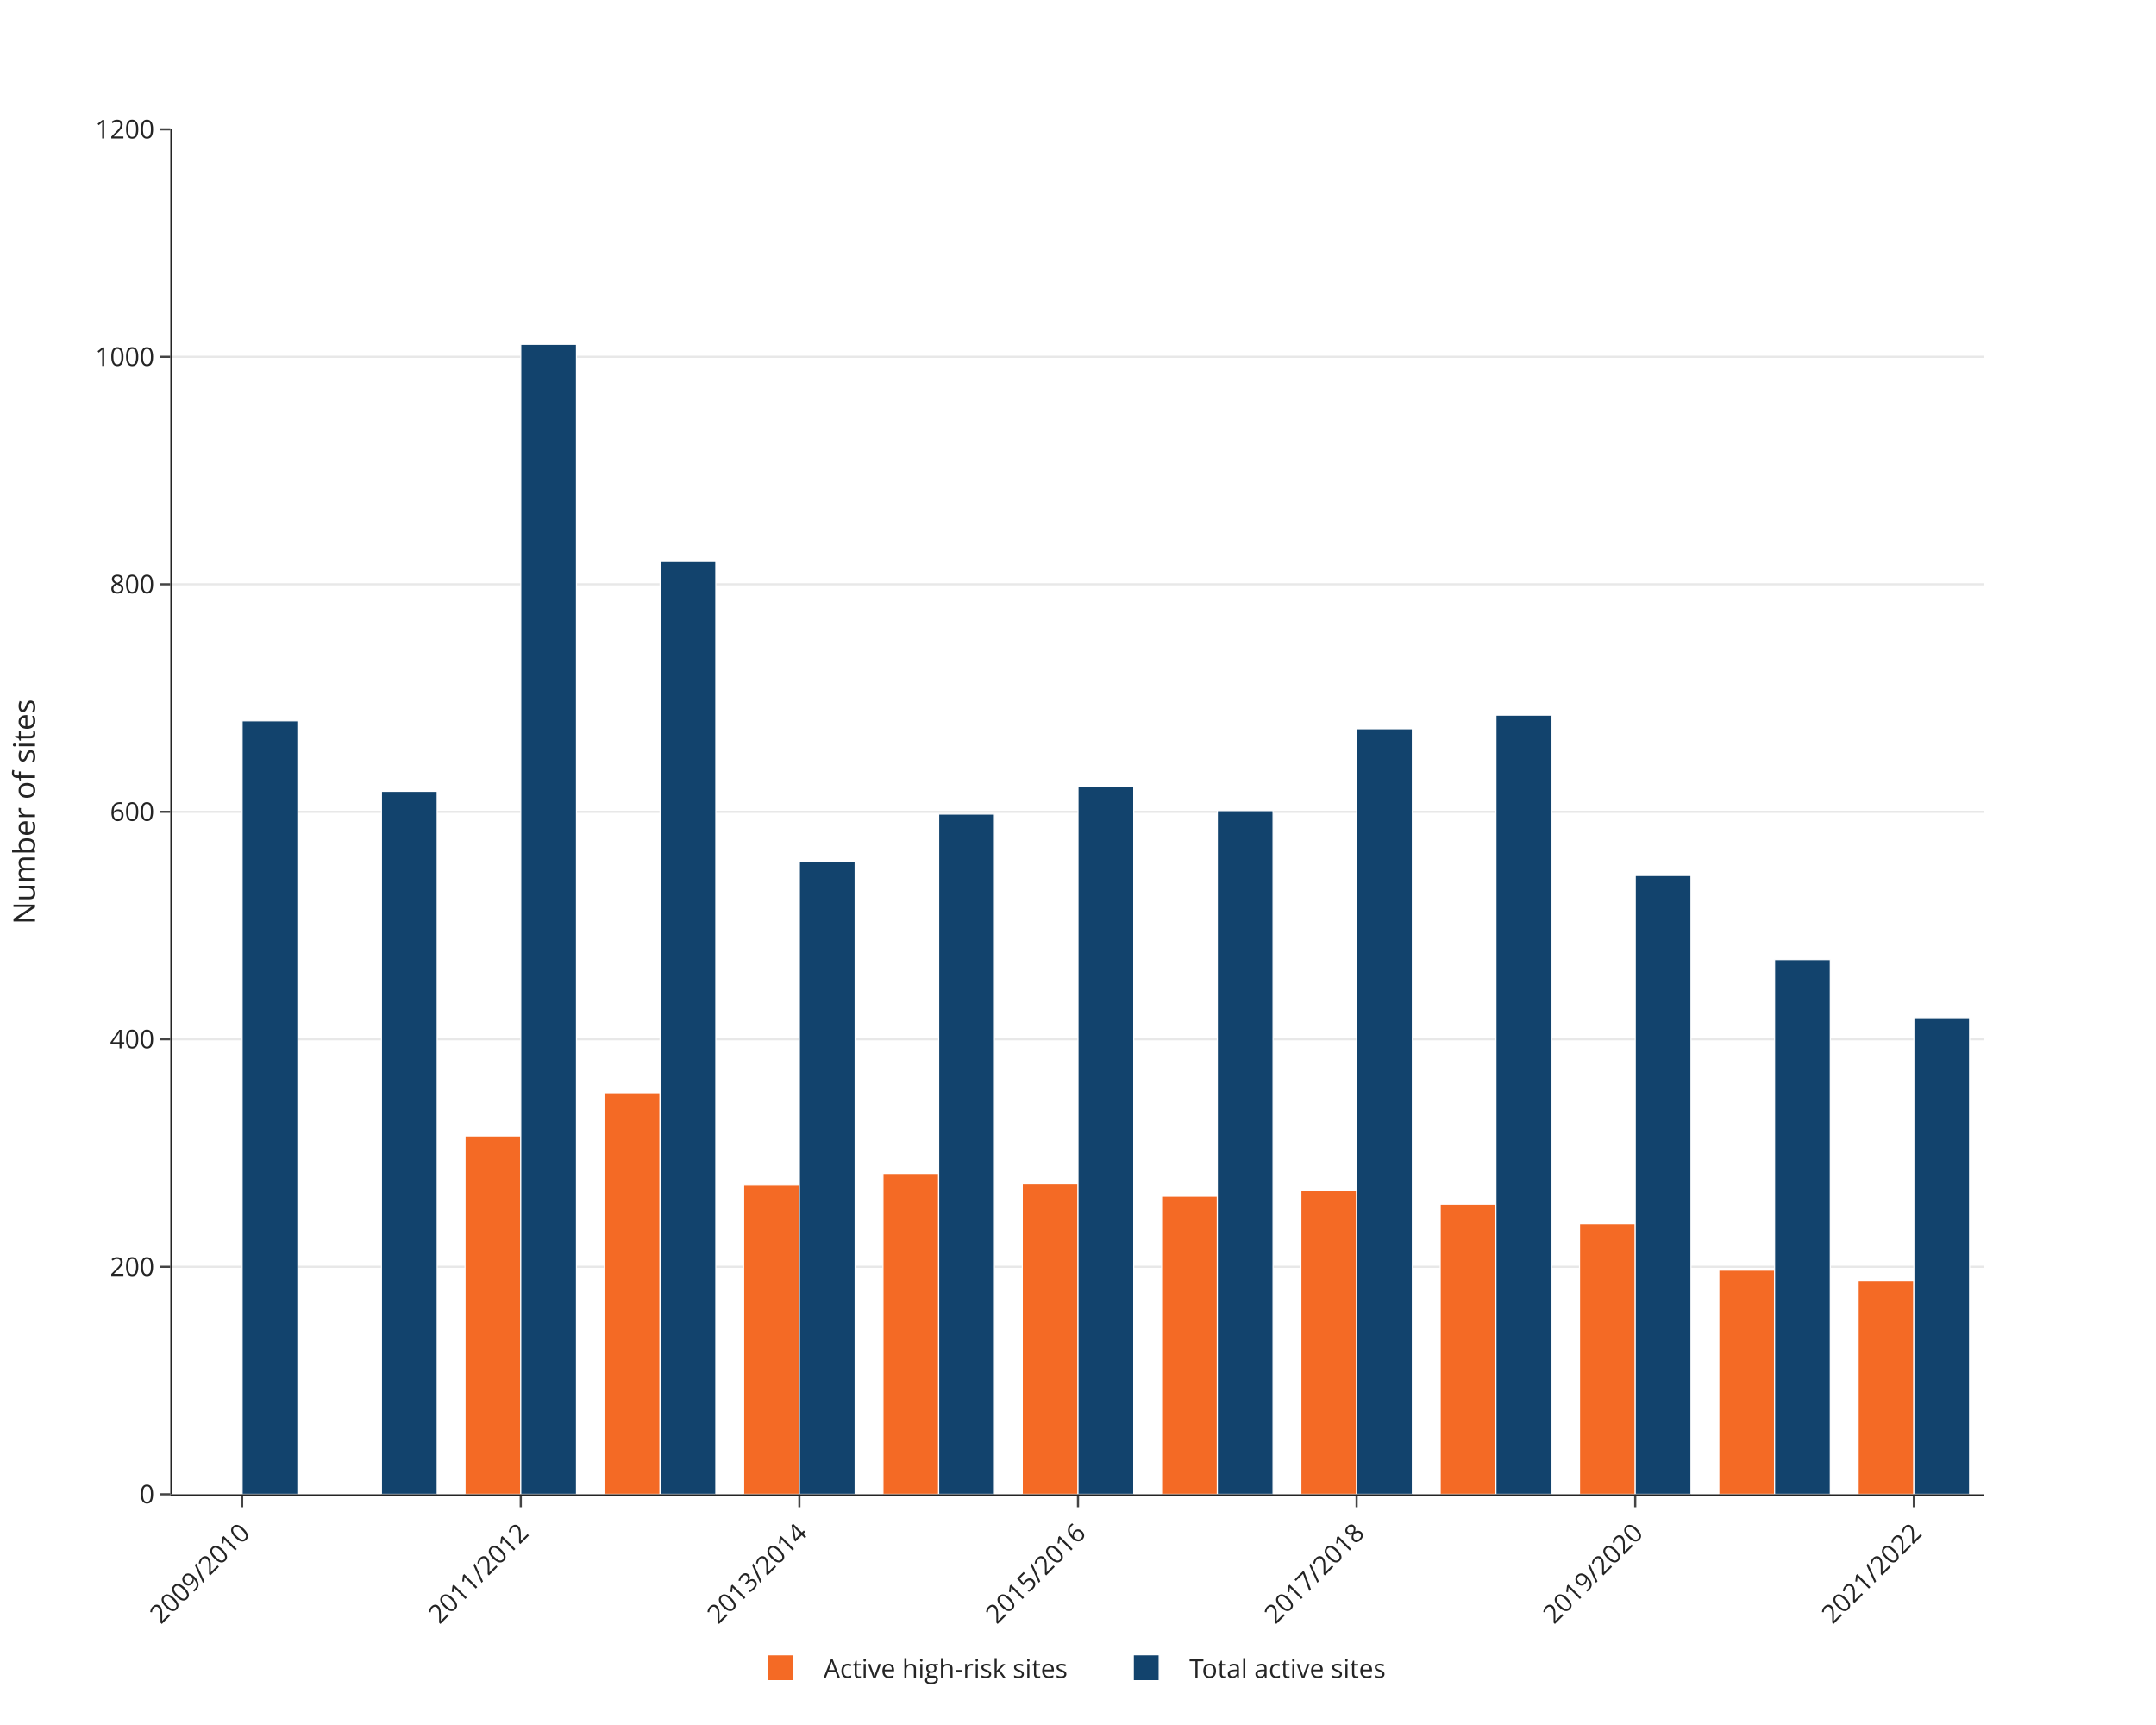
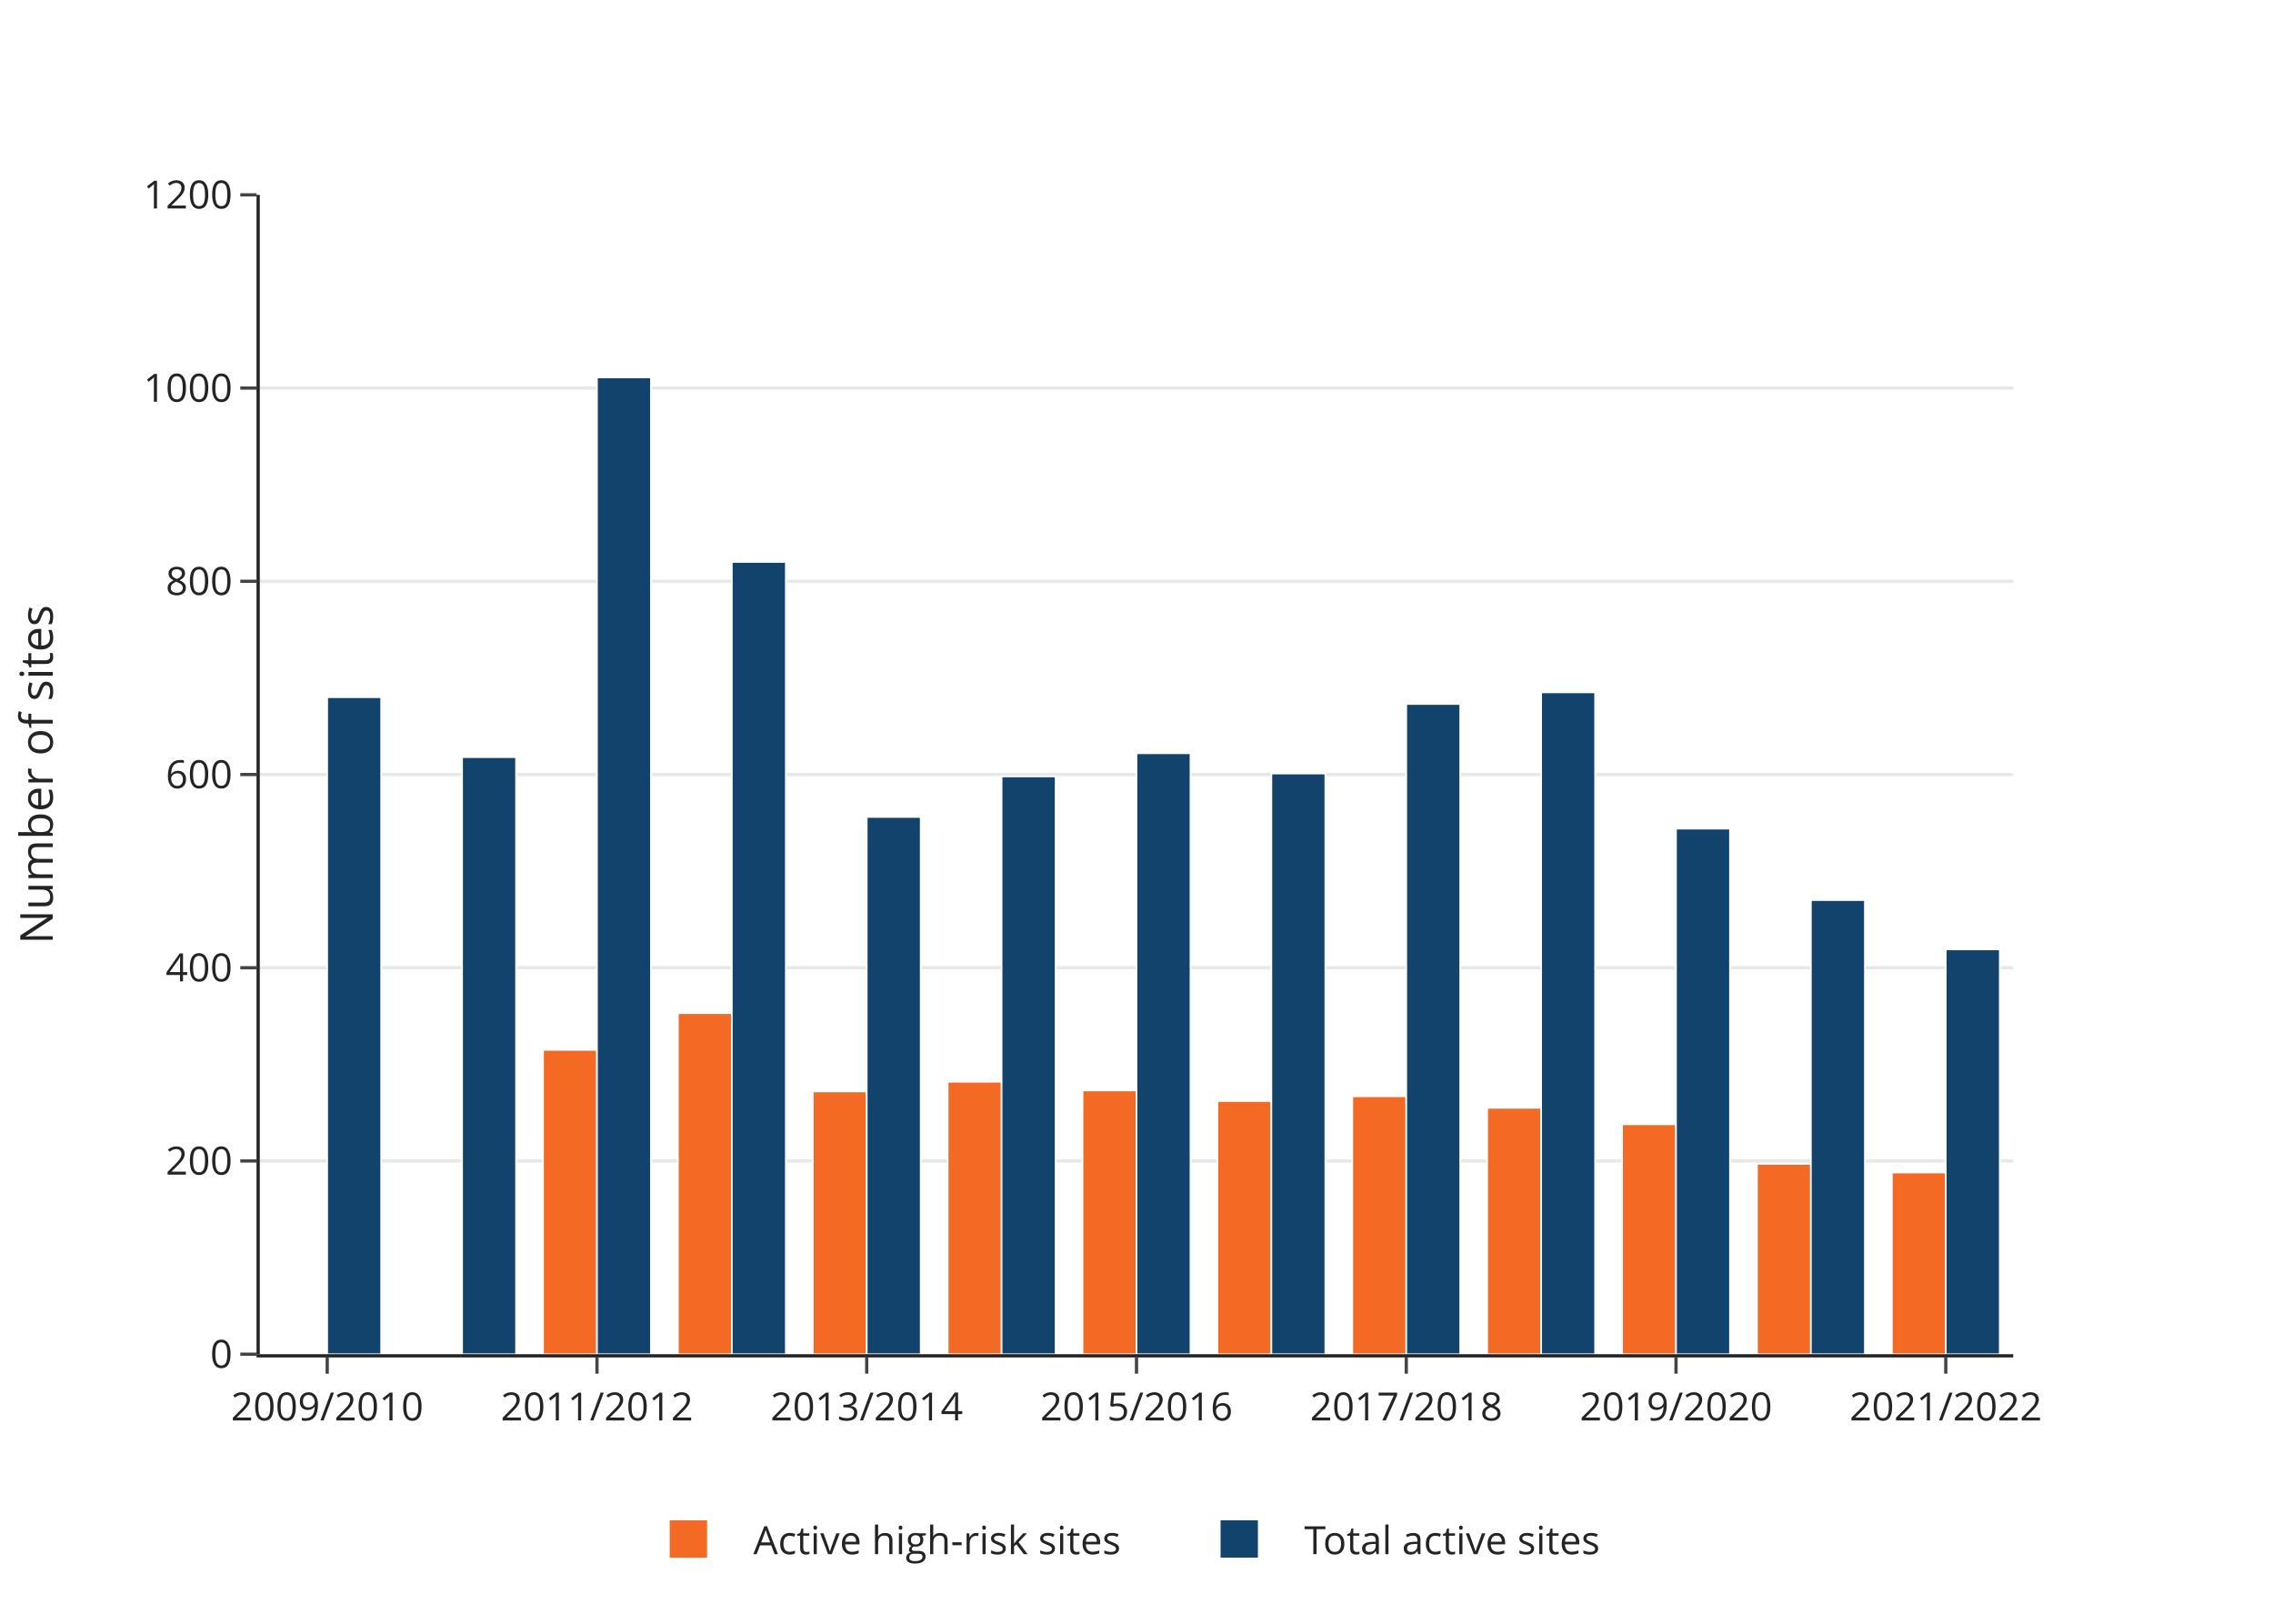
- <svg xmlns="http://www.w3.org/2000/svg" class="main-svg" width="1000" height="800" style="" viewBox="0 0 1000 800">
-   <rect x="0" y="0" width="1000" height="800" style="fill: rgb(255, 255, 255); fill-opacity: 1;" />
-   <defs id="defs-8f8d56">
+ <svg xmlns="http://www.w3.org/2000/svg" class="main-svg" width="700" height="500" style="" viewBox="0 0 700 500">
+   <rect x="0" y="0" width="700" height="500" style="fill: rgb(255, 255, 255); fill-opacity: 1;" />
+   <defs id="defs-13519b">
    <g class="clips">
-       <clipPath id="clip8f8d56xyplot" class="plotclip">
-         <rect width="840" height="633" />
-       </clipPath>
-       <clipPath class="axesclip" id="clip8f8d56x">
-         <rect x="80" y="0" width="840" height="800" />
-       </clipPath>
-       <clipPath class="axesclip" id="clip8f8d56y">
-         <rect x="0" y="60" width="1000" height="633" />
-       </clipPath>
-       <clipPath class="axesclip" id="clip8f8d56xy">
-         <rect x="80" y="60" width="840" height="633" />
+       <clipPath id="clip13519bxyplot" class="plotclip">
+         <rect width="540" height="357" />
+       </clipPath>
+       <clipPath class="axesclip" id="clip13519bx">
+         <rect x="80" y="0" width="540" height="500" />
+       </clipPath>
+       <clipPath class="axesclip" id="clip13519by">
+         <rect x="0" y="60" width="700" height="357" />
+       </clipPath>
+       <clipPath class="axesclip" id="clip13519bxy">
+         <rect x="80" y="60" width="540" height="357" />
      </clipPath>
    </g>
    <g class="gradients" />
    <g class="patterns" />
  </defs>
  <g class="bglayer" />
  <g class="layer-below">
    <g class="imagelayer" />
    <g class="shapelayer" />
  </g>
  <g class="cartesianlayer">
    <g class="subplot xy">
      <g class="layer-subplot">
        <g class="shapelayer" />
        <g class="imagelayer" />
      </g>
      <g class="minor-gridlayer">
        <g class="x" />
        <g class="y" />
      </g>
      <g class="gridlayer">
        <g class="x" />
        <g class="y">
-           <path class="ygrid crisp" transform="translate(0,587.5)" d="M80,0h840" style="stroke: rgb(232, 232, 232); stroke-opacity: 1; stroke-width: 1px;" />
-           <path class="ygrid crisp" transform="translate(0,482)" d="M80,0h840" style="stroke: rgb(232, 232, 232); stroke-opacity: 1; stroke-width: 1px;" />
-           <path class="ygrid crisp" transform="translate(0,376.5)" d="M80,0h840" style="stroke: rgb(232, 232, 232); stroke-opacity: 1; stroke-width: 1px;" />
-           <path class="ygrid crisp" transform="translate(0,271)" d="M80,0h840" style="stroke: rgb(232, 232, 232); stroke-opacity: 1; stroke-width: 1px;" />
-           <path class="ygrid crisp" transform="translate(0,165.5)" d="M80,0h840" style="stroke: rgb(232, 232, 232); stroke-opacity: 1; stroke-width: 1px;" />
+           <path class="ygrid crisp" transform="translate(0,357.5)" d="M80,0h540" style="stroke: rgb(232, 232, 232); stroke-opacity: 1; stroke-width: 1px;" />
+           <path class="ygrid crisp" transform="translate(0,298)" d="M80,0h540" style="stroke: rgb(232, 232, 232); stroke-opacity: 1; stroke-width: 1px;" />
+           <path class="ygrid crisp" transform="translate(0,238.5)" d="M80,0h540" style="stroke: rgb(232, 232, 232); stroke-opacity: 1; stroke-width: 1px;" />
+           <path class="ygrid crisp" transform="translate(0,179)" d="M80,0h540" style="stroke: rgb(232, 232, 232); stroke-opacity: 1; stroke-width: 1px;" />
+           <path class="ygrid crisp" transform="translate(0,119.5)" d="M80,0h540" style="stroke: rgb(232, 232, 232); stroke-opacity: 1; stroke-width: 1px;" />
        </g>
      </g>
      <g class="zerolinelayer" />
      <path class="xlines-below" />
      <path class="ylines-below" />
      <g class="overlines-below" />
      <g class="xaxislayer-below" />
      <g class="yaxislayer-below" />
      <g class="overaxes-below" />
-       <g class="plot" transform="translate(80,60)" clip-path="url(#clip8f8d56xyplot)">
+       <g class="plot" transform="translate(80,60)" clip-path="url(#clip13519bxyplot)">
        <g class="barlayer mlayer">
          <g class="trace bars" style="opacity: 1;">
            <g class="points">
              <g class="point">
-                 <path d="M6.46,633V633H32.31V633Z" style="vector-effect: non-scaling-stroke; opacity: 1; stroke-width: 0.5px; fill: rgb(244, 106, 37); fill-opacity: 1; stroke: rgb(255, 255, 255); stroke-opacity: 1;" />
-               </g>
-               <g class="point">
-                 <path d="M71.08,633V633H96.92V633Z" style="vector-effect: non-scaling-stroke; opacity: 1; stroke-width: 0.5px; fill: rgb(244, 106, 37); fill-opacity: 1; stroke: rgb(255, 255, 255); stroke-opacity: 1;" />
-               </g>
-               <g class="point">
-                 <path d="M135.69,633V466.84H161.54V633Z" style="vector-effect: non-scaling-stroke; opacity: 1; stroke-width: 0.5px; fill: rgb(244, 106, 37); fill-opacity: 1; stroke: rgb(255, 255, 255); stroke-opacity: 1;" />
-               </g>
-               <g class="point">
-                 <path d="M200.31,633V446.79H226.15V633Z" style="vector-effect: non-scaling-stroke; opacity: 1; stroke-width: 0.5px; fill: rgb(244, 106, 37); fill-opacity: 1; stroke: rgb(255, 255, 255); stroke-opacity: 1;" />
-               </g>
-               <g class="point">
-                 <path d="M264.92,633V489.52H290.77V633Z" style="vector-effect: non-scaling-stroke; opacity: 1; stroke-width: 0.5px; fill: rgb(244, 106, 37); fill-opacity: 1; stroke: rgb(255, 255, 255); stroke-opacity: 1;" />
-               </g>
-               <g class="point">
-                 <path d="M329.54,633V484.25H355.38V633Z" style="vector-effect: non-scaling-stroke; opacity: 1; stroke-width: 0.5px; fill: rgb(244, 106, 37); fill-opacity: 1; stroke: rgb(255, 255, 255); stroke-opacity: 1;" />
-               </g>
-               <g class="point">
-                 <path d="M394.15,633V488.99H420V633Z" style="vector-effect: non-scaling-stroke; opacity: 1; stroke-width: 0.5px; fill: rgb(244, 106, 37); fill-opacity: 1; stroke: rgb(255, 255, 255); stroke-opacity: 1;" />
-               </g>
-               <g class="point">
-                 <path d="M458.77,633V494.8H484.62V633Z" style="vector-effect: non-scaling-stroke; opacity: 1; stroke-width: 0.5px; fill: rgb(244, 106, 37); fill-opacity: 1; stroke: rgb(255, 255, 255); stroke-opacity: 1;" />
-               </g>
-               <g class="point">
-                 <path d="M523.38,633V492.16H549.23V633Z" style="vector-effect: non-scaling-stroke; opacity: 1; stroke-width: 0.5px; fill: rgb(244, 106, 37); fill-opacity: 1; stroke: rgb(255, 255, 255); stroke-opacity: 1;" />
-               </g>
-               <g class="point">
-                 <path d="M588,633V498.49H613.85V633Z" style="vector-effect: non-scaling-stroke; opacity: 1; stroke-width: 0.5px; fill: rgb(244, 106, 37); fill-opacity: 1; stroke: rgb(255, 255, 255); stroke-opacity: 1;" />
-               </g>
-               <g class="point">
-                 <path d="M652.62,633V507.46H678.46V633Z" style="vector-effect: non-scaling-stroke; opacity: 1; stroke-width: 0.5px; fill: rgb(244, 106, 37); fill-opacity: 1; stroke: rgb(255, 255, 255); stroke-opacity: 1;" />
-               </g>
-               <g class="point">
-                 <path d="M717.23,633V529.08H743.08V633Z" style="vector-effect: non-scaling-stroke; opacity: 1; stroke-width: 0.5px; fill: rgb(244, 106, 37); fill-opacity: 1; stroke: rgb(255, 255, 255); stroke-opacity: 1;" />
-               </g>
-               <g class="point">
-                 <path d="M781.85,633V533.83H807.69V633Z" style="vector-effect: non-scaling-stroke; opacity: 1; stroke-width: 0.5px; fill: rgb(244, 106, 37); fill-opacity: 1; stroke: rgb(255, 255, 255); stroke-opacity: 1;" />
+                 <path d="M4.15,357V357H20.77V357Z" style="vector-effect: non-scaling-stroke; opacity: 1; stroke-width: 0.5px; fill: rgb(244, 106, 37); fill-opacity: 1; stroke: rgb(255, 255, 255); stroke-opacity: 1;" />
+               </g>
+               <g class="point">
+                 <path d="M45.69,357V357H62.31V357Z" style="vector-effect: non-scaling-stroke; opacity: 1; stroke-width: 0.5px; fill: rgb(244, 106, 37); fill-opacity: 1; stroke: rgb(255, 255, 255); stroke-opacity: 1;" />
+               </g>
+               <g class="point">
+                 <path d="M87.23,357V263.29H103.85V357Z" style="vector-effect: non-scaling-stroke; opacity: 1; stroke-width: 0.5px; fill: rgb(244, 106, 37); fill-opacity: 1; stroke: rgb(255, 255, 255); stroke-opacity: 1;" />
+               </g>
+               <g class="point">
+                 <path d="M128.77,357V251.98H145.38V357Z" style="vector-effect: non-scaling-stroke; opacity: 1; stroke-width: 0.5px; fill: rgb(244, 106, 37); fill-opacity: 1; stroke: rgb(255, 255, 255); stroke-opacity: 1;" />
+               </g>
+               <g class="point">
+                 <path d="M170.31,357V276.08H186.92V357Z" style="vector-effect: non-scaling-stroke; opacity: 1; stroke-width: 0.5px; fill: rgb(244, 106, 37); fill-opacity: 1; stroke: rgb(255, 255, 255); stroke-opacity: 1;" />
+               </g>
+               <g class="point">
+                 <path d="M211.85,357V273.11H228.46V357Z" style="vector-effect: non-scaling-stroke; opacity: 1; stroke-width: 0.5px; fill: rgb(244, 106, 37); fill-opacity: 1; stroke: rgb(255, 255, 255); stroke-opacity: 1;" />
+               </g>
+               <g class="point">
+                 <path d="M253.38,357V275.78H270V357Z" style="vector-effect: non-scaling-stroke; opacity: 1; stroke-width: 0.5px; fill: rgb(244, 106, 37); fill-opacity: 1; stroke: rgb(255, 255, 255); stroke-opacity: 1;" />
+               </g>
+               <g class="point">
+                 <path d="M294.92,357V279.06H311.54V357Z" style="vector-effect: non-scaling-stroke; opacity: 1; stroke-width: 0.5px; fill: rgb(244, 106, 37); fill-opacity: 1; stroke: rgb(255, 255, 255); stroke-opacity: 1;" />
+               </g>
+               <g class="point">
+                 <path d="M336.46,357V277.57H353.08V357Z" style="vector-effect: non-scaling-stroke; opacity: 1; stroke-width: 0.5px; fill: rgb(244, 106, 37); fill-opacity: 1; stroke: rgb(255, 255, 255); stroke-opacity: 1;" />
+               </g>
+               <g class="point">
+                 <path d="M378,357V281.14H394.62V357Z" style="vector-effect: non-scaling-stroke; opacity: 1; stroke-width: 0.5px; fill: rgb(244, 106, 37); fill-opacity: 1; stroke: rgb(255, 255, 255); stroke-opacity: 1;" />
+               </g>
+               <g class="point">
+                 <path d="M419.54,357V286.2H436.15V357Z" style="vector-effect: non-scaling-stroke; opacity: 1; stroke-width: 0.5px; fill: rgb(244, 106, 37); fill-opacity: 1; stroke: rgb(255, 255, 255); stroke-opacity: 1;" />
+               </g>
+               <g class="point">
+                 <path d="M461.08,357V298.39H477.69V357Z" style="vector-effect: non-scaling-stroke; opacity: 1; stroke-width: 0.5px; fill: rgb(244, 106, 37); fill-opacity: 1; stroke: rgb(255, 255, 255); stroke-opacity: 1;" />
+               </g>
+               <g class="point">
+                 <path d="M502.62,357V301.07H519.23V357Z" style="vector-effect: non-scaling-stroke; opacity: 1; stroke-width: 0.5px; fill: rgb(244, 106, 37); fill-opacity: 1; stroke: rgb(255, 255, 255); stroke-opacity: 1;" />
              </g>
            </g>
          </g>
          <g class="trace bars" style="opacity: 1;">
            <g class="points">
              <g class="point">
-                 <path d="M32.31,633V274.3H58.15V633Z" style="vector-effect: non-scaling-stroke; opacity: 1; stroke-width: 0.5px; fill: rgb(18, 67, 109); fill-opacity: 1; stroke: rgb(255, 255, 255); stroke-opacity: 1;" />
-               </g>
-               <g class="point">
-                 <path d="M96.92,633V307.01H122.77V633Z" style="vector-effect: non-scaling-stroke; opacity: 1; stroke-width: 0.5px; fill: rgb(18, 67, 109); fill-opacity: 1; stroke: rgb(255, 255, 255); stroke-opacity: 1;" />
-               </g>
-               <g class="point">
-                 <path d="M161.54,633V99.7H187.38V633Z" style="vector-effect: non-scaling-stroke; opacity: 1; stroke-width: 0.5px; fill: rgb(18, 67, 109); fill-opacity: 1; stroke: rgb(255, 255, 255); stroke-opacity: 1;" />
-               </g>
-               <g class="point">
-                 <path d="M226.15,633V200.45H252V633Z" style="vector-effect: non-scaling-stroke; opacity: 1; stroke-width: 0.5px; fill: rgb(18, 67, 109); fill-opacity: 1; stroke: rgb(255, 255, 255); stroke-opacity: 1;" />
-               </g>
-               <g class="point">
-                 <path d="M290.77,633V339.71H316.62V633Z" style="vector-effect: non-scaling-stroke; opacity: 1; stroke-width: 0.5px; fill: rgb(18, 67, 109); fill-opacity: 1; stroke: rgb(255, 255, 255); stroke-opacity: 1;" />
-               </g>
-               <g class="point">
-                 <path d="M355.38,633V317.56H381.23V633Z" style="vector-effect: non-scaling-stroke; opacity: 1; stroke-width: 0.5px; fill: rgb(18, 67, 109); fill-opacity: 1; stroke: rgb(255, 255, 255); stroke-opacity: 1;" />
-               </g>
-               <g class="point">
-                 <path d="M420,633V304.9H445.85V633Z" style="vector-effect: non-scaling-stroke; opacity: 1; stroke-width: 0.5px; fill: rgb(18, 67, 109); fill-opacity: 1; stroke: rgb(255, 255, 255); stroke-opacity: 1;" />
-               </g>
-               <g class="point">
-                 <path d="M484.62,633V315.97H510.46V633Z" style="vector-effect: non-scaling-stroke; opacity: 1; stroke-width: 0.5px; fill: rgb(18, 67, 109); fill-opacity: 1; stroke: rgb(255, 255, 255); stroke-opacity: 1;" />
-               </g>
-               <g class="point">
-                 <path d="M549.23,633V277.99H575.08V633Z" style="vector-effect: non-scaling-stroke; opacity: 1; stroke-width: 0.5px; fill: rgb(18, 67, 109); fill-opacity: 1; stroke: rgb(255, 255, 255); stroke-opacity: 1;" />
-               </g>
-               <g class="point">
-                 <path d="M613.85,633V271.66H639.69V633Z" style="vector-effect: non-scaling-stroke; opacity: 1; stroke-width: 0.5px; fill: rgb(18, 67, 109); fill-opacity: 1; stroke: rgb(255, 255, 255); stroke-opacity: 1;" />
-               </g>
-               <g class="point">
-                 <path d="M678.46,633V346.04H704.31V633Z" style="vector-effect: non-scaling-stroke; opacity: 1; stroke-width: 0.5px; fill: rgb(18, 67, 109); fill-opacity: 1; stroke: rgb(255, 255, 255); stroke-opacity: 1;" />
-               </g>
-               <g class="point">
-                 <path d="M743.08,633V385.08H768.92V633Z" style="vector-effect: non-scaling-stroke; opacity: 1; stroke-width: 0.5px; fill: rgb(18, 67, 109); fill-opacity: 1; stroke: rgb(255, 255, 255); stroke-opacity: 1;" />
-               </g>
-               <g class="point">
-                 <path d="M807.69,633V411.98H833.54V633Z" style="vector-effect: non-scaling-stroke; opacity: 1; stroke-width: 0.5px; fill: rgb(18, 67, 109); fill-opacity: 1; stroke: rgb(255, 255, 255); stroke-opacity: 1;" />
+                 <path d="M20.77,357V154.7H37.38V357Z" style="vector-effect: non-scaling-stroke; opacity: 1; stroke-width: 0.5px; fill: rgb(18, 67, 109); fill-opacity: 1; stroke: rgb(255, 255, 255); stroke-opacity: 1;" />
+               </g>
+               <g class="point">
+                 <path d="M62.31,357V173.15H78.92V357Z" style="vector-effect: non-scaling-stroke; opacity: 1; stroke-width: 0.5px; fill: rgb(18, 67, 109); fill-opacity: 1; stroke: rgb(255, 255, 255); stroke-opacity: 1;" />
+               </g>
+               <g class="point">
+                 <path d="M103.85,357V56.23H120.46V357Z" style="vector-effect: non-scaling-stroke; opacity: 1; stroke-width: 0.5px; fill: rgb(18, 67, 109); fill-opacity: 1; stroke: rgb(255, 255, 255); stroke-opacity: 1;" />
+               </g>
+               <g class="point">
+                 <path d="M145.38,357V113.05H162V357Z" style="vector-effect: non-scaling-stroke; opacity: 1; stroke-width: 0.5px; fill: rgb(18, 67, 109); fill-opacity: 1; stroke: rgb(255, 255, 255); stroke-opacity: 1;" />
+               </g>
+               <g class="point">
+                 <path d="M186.92,357V191.59H203.54V357Z" style="vector-effect: non-scaling-stroke; opacity: 1; stroke-width: 0.5px; fill: rgb(18, 67, 109); fill-opacity: 1; stroke: rgb(255, 255, 255); stroke-opacity: 1;" />
+               </g>
+               <g class="point">
+                 <path d="M228.46,357V179.1H245.08V357Z" style="vector-effect: non-scaling-stroke; opacity: 1; stroke-width: 0.5px; fill: rgb(18, 67, 109); fill-opacity: 1; stroke: rgb(255, 255, 255); stroke-opacity: 1;" />
+               </g>
+               <g class="point">
+                 <path d="M270,357V171.96H286.62V357Z" style="vector-effect: non-scaling-stroke; opacity: 1; stroke-width: 0.5px; fill: rgb(18, 67, 109); fill-opacity: 1; stroke: rgb(255, 255, 255); stroke-opacity: 1;" />
+               </g>
+               <g class="point">
+                 <path d="M311.54,357V178.2H328.15V357Z" style="vector-effect: non-scaling-stroke; opacity: 1; stroke-width: 0.5px; fill: rgb(18, 67, 109); fill-opacity: 1; stroke: rgb(255, 255, 255); stroke-opacity: 1;" />
+               </g>
+               <g class="point">
+                 <path d="M353.08,357V156.78H369.69V357Z" style="vector-effect: non-scaling-stroke; opacity: 1; stroke-width: 0.5px; fill: rgb(18, 67, 109); fill-opacity: 1; stroke: rgb(255, 255, 255); stroke-opacity: 1;" />
+               </g>
+               <g class="point">
+                 <path d="M394.62,357V153.21H411.23V357Z" style="vector-effect: non-scaling-stroke; opacity: 1; stroke-width: 0.5px; fill: rgb(18, 67, 109); fill-opacity: 1; stroke: rgb(255, 255, 255); stroke-opacity: 1;" />
+               </g>
+               <g class="point">
+                 <path d="M436.15,357V195.16H452.77V357Z" style="vector-effect: non-scaling-stroke; opacity: 1; stroke-width: 0.5px; fill: rgb(18, 67, 109); fill-opacity: 1; stroke: rgb(255, 255, 255); stroke-opacity: 1;" />
+               </g>
+               <g class="point">
+                 <path d="M477.69,357V217.18H494.31V357Z" style="vector-effect: non-scaling-stroke; opacity: 1; stroke-width: 0.5px; fill: rgb(18, 67, 109); fill-opacity: 1; stroke: rgb(255, 255, 255); stroke-opacity: 1;" />
+               </g>
+               <g class="point">
+                 <path d="M519.23,357V232.35H535.85V357Z" style="vector-effect: non-scaling-stroke; opacity: 1; stroke-width: 0.5px; fill: rgb(18, 67, 109); fill-opacity: 1; stroke: rgb(255, 255, 255); stroke-opacity: 1;" />
              </g>
            </g>
          </g>
        </g>
      </g>
      <g class="overplot" />
-       <path class="xlines-above crisp" d="M79,693.5H920" style="fill: none; stroke-width: 1px; stroke: rgb(36, 36, 36); stroke-opacity: 1;" />
-       <path class="ylines-above crisp" d="M79.5,60V693" style="fill: none; stroke-width: 1px; stroke: rgb(36, 36, 36); stroke-opacity: 1;" />
+       <path class="xlines-above crisp" d="M79,417.5H620" style="fill: none; stroke-width: 1px; stroke: rgb(36, 36, 36); stroke-opacity: 1;" />
+       <path class="ylines-above crisp" d="M79.5,60V417" style="fill: none; stroke-width: 1px; stroke: rgb(36, 36, 36); stroke-opacity: 1;" />
      <g class="overlines-above" />
      <g class="xaxislayer-above">
-         <path class="xtick ticks crisp" d="M0,694v5" transform="translate(112.31,0)" style="stroke: rgb(68, 68, 68); stroke-opacity: 1; stroke-width: 1px;" />
-         <path class="xtick ticks crisp" d="M0,694v5" transform="translate(241.54,0)" style="stroke: rgb(68, 68, 68); stroke-opacity: 1; stroke-width: 1px;" />
-         <path class="xtick ticks crisp" d="M0,694v5" transform="translate(370.77,0)" style="stroke: rgb(68, 68, 68); stroke-opacity: 1; stroke-width: 1px;" />
-         <path class="xtick ticks crisp" d="M0,694v5" transform="translate(500,0)" style="stroke: rgb(68, 68, 68); stroke-opacity: 1; stroke-width: 1px;" />
-         <path class="xtick ticks crisp" d="M0,694v5" transform="translate(629.23,0)" style="stroke: rgb(68, 68, 68); stroke-opacity: 1; stroke-width: 1px;" />
-         <path class="xtick ticks crisp" d="M0,694v5" transform="translate(758.46,0)" style="stroke: rgb(68, 68, 68); stroke-opacity: 1; stroke-width: 1px;" />
-         <path class="xtick ticks crisp" d="M0,694v5" transform="translate(887.69,0)" style="stroke: rgb(68, 68, 68); stroke-opacity: 1; stroke-width: 1px;" />
-         <g class="xtick">
-           <text text-anchor="end" x="0" y="713.4" transform="translate(112.31,0) rotate(-45,0,707.4)" style="font-family: 'Open Sans', verdana, arial, sans-serif; font-size: 12px; fill: rgb(36, 36, 36); fill-opacity: 1; white-space: pre; opacity: 1;">2009/2010</text>
-         </g>
-         <g class="xtick">
-           <text text-anchor="end" x="0" y="713.4" transform="translate(241.54,0) rotate(-45,0,707.4)" style="font-family: 'Open Sans', verdana, arial, sans-serif; font-size: 12px; fill: rgb(36, 36, 36); fill-opacity: 1; white-space: pre; opacity: 1;">2011/2012</text>
-         </g>
-         <g class="xtick">
-           <text text-anchor="end" x="0" y="713.4" transform="translate(370.77,0) rotate(-45,0,707.4)" style="font-family: 'Open Sans', verdana, arial, sans-serif; font-size: 12px; fill: rgb(36, 36, 36); fill-opacity: 1; white-space: pre; opacity: 1;">2013/2014</text>
-         </g>
-         <g class="xtick">
-           <text text-anchor="end" x="0" y="713.4" transform="translate(500,0) rotate(-45,0,707.4)" style="font-family: 'Open Sans', verdana, arial, sans-serif; font-size: 12px; fill: rgb(36, 36, 36); fill-opacity: 1; white-space: pre; opacity: 1;">2015/2016</text>
-         </g>
-         <g class="xtick">
-           <text text-anchor="end" x="0" y="713.4" transform="translate(629.23,0) rotate(-45,0,707.4)" style="font-family: 'Open Sans', verdana, arial, sans-serif; font-size: 12px; fill: rgb(36, 36, 36); fill-opacity: 1; white-space: pre; opacity: 1;">2017/2018</text>
-         </g>
-         <g class="xtick">
-           <text text-anchor="end" x="0" y="713.4" transform="translate(758.46,0) rotate(-45,0,707.4)" style="font-family: 'Open Sans', verdana, arial, sans-serif; font-size: 12px; fill: rgb(36, 36, 36); fill-opacity: 1; white-space: pre; opacity: 1;">2019/2020</text>
-         </g>
-         <g class="xtick">
-           <text text-anchor="end" x="0" y="713.4" transform="translate(887.69,0) rotate(-45,0,707.4)" style="font-family: 'Open Sans', verdana, arial, sans-serif; font-size: 12px; fill: rgb(36, 36, 36); fill-opacity: 1; white-space: pre; opacity: 1;">2021/2022</text>
+         <path class="xtick ticks crisp" d="M0,418v5" transform="translate(100.77,0)" style="stroke: rgb(68, 68, 68); stroke-opacity: 1; stroke-width: 1px;" />
+         <path class="xtick ticks crisp" d="M0,418v5" transform="translate(183.85,0)" style="stroke: rgb(68, 68, 68); stroke-opacity: 1; stroke-width: 1px;" />
+         <path class="xtick ticks crisp" d="M0,418v5" transform="translate(266.92,0)" style="stroke: rgb(68, 68, 68); stroke-opacity: 1; stroke-width: 1px;" />
+         <path class="xtick ticks crisp" d="M0,418v5" transform="translate(350,0)" style="stroke: rgb(68, 68, 68); stroke-opacity: 1; stroke-width: 1px;" />
+         <path class="xtick ticks crisp" d="M0,418v5" transform="translate(433.08,0)" style="stroke: rgb(68, 68, 68); stroke-opacity: 1; stroke-width: 1px;" />
+         <path class="xtick ticks crisp" d="M0,418v5" transform="translate(516.15,0)" style="stroke: rgb(68, 68, 68); stroke-opacity: 1; stroke-width: 1px;" />
+         <path class="xtick ticks crisp" d="M0,418v5" transform="translate(599.23,0)" style="stroke: rgb(68, 68, 68); stroke-opacity: 1; stroke-width: 1px;" />
+         <g class="xtick">
+           <text text-anchor="middle" x="0" y="437.4" transform="translate(100.77,0)" style="font-family: 'Open Sans', verdana, arial, sans-serif; font-size: 12px; fill: rgb(36, 36, 36); fill-opacity: 1; white-space: pre; opacity: 1;">2009/2010</text>
+         </g>
+         <g class="xtick">
+           <text text-anchor="middle" x="0" y="437.4" transform="translate(183.85,0)" style="font-family: 'Open Sans', verdana, arial, sans-serif; font-size: 12px; fill: rgb(36, 36, 36); fill-opacity: 1; white-space: pre; opacity: 1;">2011/2012</text>
+         </g>
+         <g class="xtick">
+           <text text-anchor="middle" x="0" y="437.4" transform="translate(266.92,0)" style="font-family: 'Open Sans', verdana, arial, sans-serif; font-size: 12px; fill: rgb(36, 36, 36); fill-opacity: 1; white-space: pre; opacity: 1;">2013/2014</text>
+         </g>
+         <g class="xtick">
+           <text text-anchor="middle" x="0" y="437.4" transform="translate(350,0)" style="font-family: 'Open Sans', verdana, arial, sans-serif; font-size: 12px; fill: rgb(36, 36, 36); fill-opacity: 1; white-space: pre; opacity: 1;">2015/2016</text>
+         </g>
+         <g class="xtick">
+           <text text-anchor="middle" x="0" y="437.4" transform="translate(433.08,0)" style="font-family: 'Open Sans', verdana, arial, sans-serif; font-size: 12px; fill: rgb(36, 36, 36); fill-opacity: 1; white-space: pre; opacity: 1;">2017/2018</text>
+         </g>
+         <g class="xtick">
+           <text text-anchor="middle" x="0" y="437.4" transform="translate(516.15,0)" style="font-family: 'Open Sans', verdana, arial, sans-serif; font-size: 12px; fill: rgb(36, 36, 36); fill-opacity: 1; white-space: pre; opacity: 1;">2019/2020</text>
+         </g>
+         <g class="xtick">
+           <text text-anchor="middle" x="0" y="437.4" transform="translate(599.23,0)" style="font-family: 'Open Sans', verdana, arial, sans-serif; font-size: 12px; fill: rgb(36, 36, 36); fill-opacity: 1; white-space: pre; opacity: 1;">2021/2022</text>
        </g>
      </g>
      <g class="yaxislayer-above">
-         <path class="ytick ticks crisp" d="M79,0h-5" transform="translate(0,693)" style="stroke: rgb(68, 68, 68); stroke-opacity: 1; stroke-width: 1px;" />
-         <path class="ytick ticks crisp" d="M79,0h-5" transform="translate(0,587.5)" style="stroke: rgb(68, 68, 68); stroke-opacity: 1; stroke-width: 1px;" />
-         <path class="ytick ticks crisp" d="M79,0h-5" transform="translate(0,482)" style="stroke: rgb(68, 68, 68); stroke-opacity: 1; stroke-width: 1px;" />
-         <path class="ytick ticks crisp" d="M79,0h-5" transform="translate(0,376.5)" style="stroke: rgb(68, 68, 68); stroke-opacity: 1; stroke-width: 1px;" />
-         <path class="ytick ticks crisp" d="M79,0h-5" transform="translate(0,271)" style="stroke: rgb(68, 68, 68); stroke-opacity: 1; stroke-width: 1px;" />
-         <path class="ytick ticks crisp" d="M79,0h-5" transform="translate(0,165.5)" style="stroke: rgb(68, 68, 68); stroke-opacity: 1; stroke-width: 1px;" />
+         <path class="ytick ticks crisp" d="M79,0h-5" transform="translate(0,417)" style="stroke: rgb(68, 68, 68); stroke-opacity: 1; stroke-width: 1px;" />
+         <path class="ytick ticks crisp" d="M79,0h-5" transform="translate(0,357.5)" style="stroke: rgb(68, 68, 68); stroke-opacity: 1; stroke-width: 1px;" />
+         <path class="ytick ticks crisp" d="M79,0h-5" transform="translate(0,298)" style="stroke: rgb(68, 68, 68); stroke-opacity: 1; stroke-width: 1px;" />
+         <path class="ytick ticks crisp" d="M79,0h-5" transform="translate(0,238.5)" style="stroke: rgb(68, 68, 68); stroke-opacity: 1; stroke-width: 1px;" />
+         <path class="ytick ticks crisp" d="M79,0h-5" transform="translate(0,179)" style="stroke: rgb(68, 68, 68); stroke-opacity: 1; stroke-width: 1px;" />
+         <path class="ytick ticks crisp" d="M79,0h-5" transform="translate(0,119.5)" style="stroke: rgb(68, 68, 68); stroke-opacity: 1; stroke-width: 1px;" />
        <path class="ytick ticks crisp" d="M79,0h-5" transform="translate(0,60)" style="stroke: rgb(68, 68, 68); stroke-opacity: 1; stroke-width: 1px;" />
        <g class="ytick">
-           <text text-anchor="end" x="71.6" y="4.2" transform="translate(0,693)" style="font-family: 'Open Sans', verdana, arial, sans-serif; font-size: 12px; fill: rgb(36, 36, 36); fill-opacity: 1; white-space: pre; opacity: 1;">0</text>
-         </g>
-         <g class="ytick">
-           <text text-anchor="end" x="71.6" y="4.2" style="font-family: 'Open Sans', verdana, arial, sans-serif; font-size: 12px; fill: rgb(36, 36, 36); fill-opacity: 1; white-space: pre; opacity: 1;" transform="translate(0,587.5)">200</text>
-         </g>
-         <g class="ytick">
-           <text text-anchor="end" x="71.6" y="4.2" style="font-family: 'Open Sans', verdana, arial, sans-serif; font-size: 12px; fill: rgb(36, 36, 36); fill-opacity: 1; white-space: pre; opacity: 1;" transform="translate(0,482)">400</text>
-         </g>
-         <g class="ytick">
-           <text text-anchor="end" x="71.6" y="4.2" style="font-family: 'Open Sans', verdana, arial, sans-serif; font-size: 12px; fill: rgb(36, 36, 36); fill-opacity: 1; white-space: pre; opacity: 1;" transform="translate(0,376.5)">600</text>
-         </g>
-         <g class="ytick">
-           <text text-anchor="end" x="71.6" y="4.2" style="font-family: 'Open Sans', verdana, arial, sans-serif; font-size: 12px; fill: rgb(36, 36, 36); fill-opacity: 1; white-space: pre; opacity: 1;" transform="translate(0,271)">800</text>
-         </g>
-         <g class="ytick">
-           <text text-anchor="end" x="71.6" y="4.2" style="font-family: 'Open Sans', verdana, arial, sans-serif; font-size: 12px; fill: rgb(36, 36, 36); fill-opacity: 1; white-space: pre; opacity: 1;" transform="translate(0,165.5)">1000</text>
+           <text text-anchor="end" x="71.6" y="4.2" transform="translate(0,417)" style="font-family: 'Open Sans', verdana, arial, sans-serif; font-size: 12px; fill: rgb(36, 36, 36); fill-opacity: 1; white-space: pre; opacity: 1;">0</text>
+         </g>
+         <g class="ytick">
+           <text text-anchor="end" x="71.6" y="4.2" style="font-family: 'Open Sans', verdana, arial, sans-serif; font-size: 12px; fill: rgb(36, 36, 36); fill-opacity: 1; white-space: pre; opacity: 1;" transform="translate(0,357.5)">200</text>
+         </g>
+         <g class="ytick">
+           <text text-anchor="end" x="71.6" y="4.2" style="font-family: 'Open Sans', verdana, arial, sans-serif; font-size: 12px; fill: rgb(36, 36, 36); fill-opacity: 1; white-space: pre; opacity: 1;" transform="translate(0,298)">400</text>
+         </g>
+         <g class="ytick">
+           <text text-anchor="end" x="71.6" y="4.2" style="font-family: 'Open Sans', verdana, arial, sans-serif; font-size: 12px; fill: rgb(36, 36, 36); fill-opacity: 1; white-space: pre; opacity: 1;" transform="translate(0,238.5)">600</text>
+         </g>
+         <g class="ytick">
+           <text text-anchor="end" x="71.6" y="4.2" style="font-family: 'Open Sans', verdana, arial, sans-serif; font-size: 12px; fill: rgb(36, 36, 36); fill-opacity: 1; white-space: pre; opacity: 1;" transform="translate(0,179)">800</text>
+         </g>
+         <g class="ytick">
+           <text text-anchor="end" x="71.6" y="4.2" style="font-family: 'Open Sans', verdana, arial, sans-serif; font-size: 12px; fill: rgb(36, 36, 36); fill-opacity: 1; white-space: pre; opacity: 1;" transform="translate(0,119.5)">1000</text>
        </g>
        <g class="ytick">
          <text text-anchor="end" x="71.6" y="4.2" style="font-family: 'Open Sans', verdana, arial, sans-serif; font-size: 12px; fill: rgb(36, 36, 36); fill-opacity: 1; white-space: pre; opacity: 1;" transform="translate(0,60)">1200</text>
        </g>
      </g>
      <g class="overaxes-above" />
    </g>
  </g>
  <g class="polarlayer" />
  <g class="smithlayer" />
  <g class="ternarylayer" />
  <g class="geolayer" />
  <g class="funnelarealayer" />
  <g class="pielayer" />
  <g class="iciclelayer" />
  <g class="treemaplayer" />
  <g class="sunburstlayer" />
  <g class="glimages" />
-   <defs id="topdefs-8f8d56">
+   <defs id="topdefs-13519b">
    <g class="clips" />
-     <clipPath id="legend8f8d56">
+     <clipPath id="legend13519b">
      <rect width="316" height="29" x="0" y="0" />
    </clipPath>
  </defs>
  <g class="layer-above">
    <g class="imagelayer" />
    <g class="shapelayer" />
  </g>
  <g class="infolayer">
-     <g class="legend" pointer-events="all" transform="translate(342,758.95)">
+     <g class="legend" pointer-events="all" transform="translate(192,459.4)">
      <rect class="bg" shape-rendering="crispEdges" style="stroke: rgb(68, 68, 68); stroke-opacity: 1; fill: rgb(255, 255, 255); fill-opacity: 1; stroke-width: 0px;" width="316" height="29" x="0" y="0" />
-       <g class="scrollbox" transform="" clip-path="url(#legend8f8d56)">
+       <g class="scrollbox" transform="" clip-path="url(#legend13519b)">
        <g class="groups" transform="">
          <g class="traces" transform="translate(0,14.5)" style="opacity: 1;">
            <text class="legendtext" text-anchor="start" x="40" y="4.68" style="font-family: 'Open Sans', verdana, arial, sans-serif; font-size: 12px; fill: rgb(36, 36, 36); fill-opacity: 1; white-space: pre;">Active high-risk sites</text>
            <g class="layers" style="opacity: 1;">
              <g class="legendfill" />
              <g class="legendlines" />
              <g class="legendsymbols">
                <g class="legendpoints">
                  <path class="legendundefined" d="M6,6H-6V-6H6Z" transform="translate(20,0)" style="stroke-width: 0.5px; fill: rgb(244, 106, 37); fill-opacity: 1; stroke: rgb(255, 255, 255); stroke-opacity: 1;" />
                </g>
              </g>
            </g>
            <rect class="legendtoggle" x="0" y="-9.5" width="167.141" height="19" style="fill: rgb(0, 0, 0); fill-opacity: 0;" />
          </g>
        </g>
        <g class="groups" transform="translate(169.6406,0)">
          <g class="traces" transform="translate(0,14.5)" style="opacity: 1;">
            <text class="legendtext" text-anchor="start" x="40" y="4.68" style="font-family: 'Open Sans', verdana, arial, sans-serif; font-size: 12px; fill: rgb(36, 36, 36); fill-opacity: 1; white-space: pre;">Total active sites</text>
            <g class="layers" style="opacity: 1;">
              <g class="legendfill" />
              <g class="legendlines" />
              <g class="legendsymbols">
                <g class="legendpoints">
                  <path class="legendundefined" d="M6,6H-6V-6H6Z" transform="translate(20,0)" style="stroke-width: 0.5px; fill: rgb(18, 67, 109); fill-opacity: 1; stroke: rgb(255, 255, 255); stroke-opacity: 1;" />
                </g>
              </g>
            </g>
            <rect class="legendtoggle" x="0" y="-9.5" width="143.562" height="19" style="fill: rgb(0, 0, 0); fill-opacity: 0;" />
          </g>
        </g>
      </g>
      <rect class="scrollbar" rx="20" ry="3" width="0" height="0" style="fill: rgb(128, 139, 164); fill-opacity: 1;" x="0" y="0" />
    </g>
    <g class="g-gtitle" />
    <g class="g-xtitle" />
    <g class="g-ytitle">
-       <text class="ytitle" transform="rotate(-90,16.24688,376.5)" x="16.247" y="376.5" text-anchor="middle" style="font-family: 'Open Sans', verdana, arial, sans-serif; font-size: 14px; fill: rgb(36, 36, 36); opacity: 1; font-weight: normal; white-space: pre;">Number of sites</text>
+       <text class="ytitle" transform="rotate(-90,16.24688,238.5)" x="16.247" y="238.5" text-anchor="middle" style="font-family: 'Open Sans', verdana, arial, sans-serif; font-size: 14px; fill: rgb(36, 36, 36); opacity: 1; font-weight: normal; white-space: pre;">Number of sites</text>
    </g>
  </g>
</svg>
